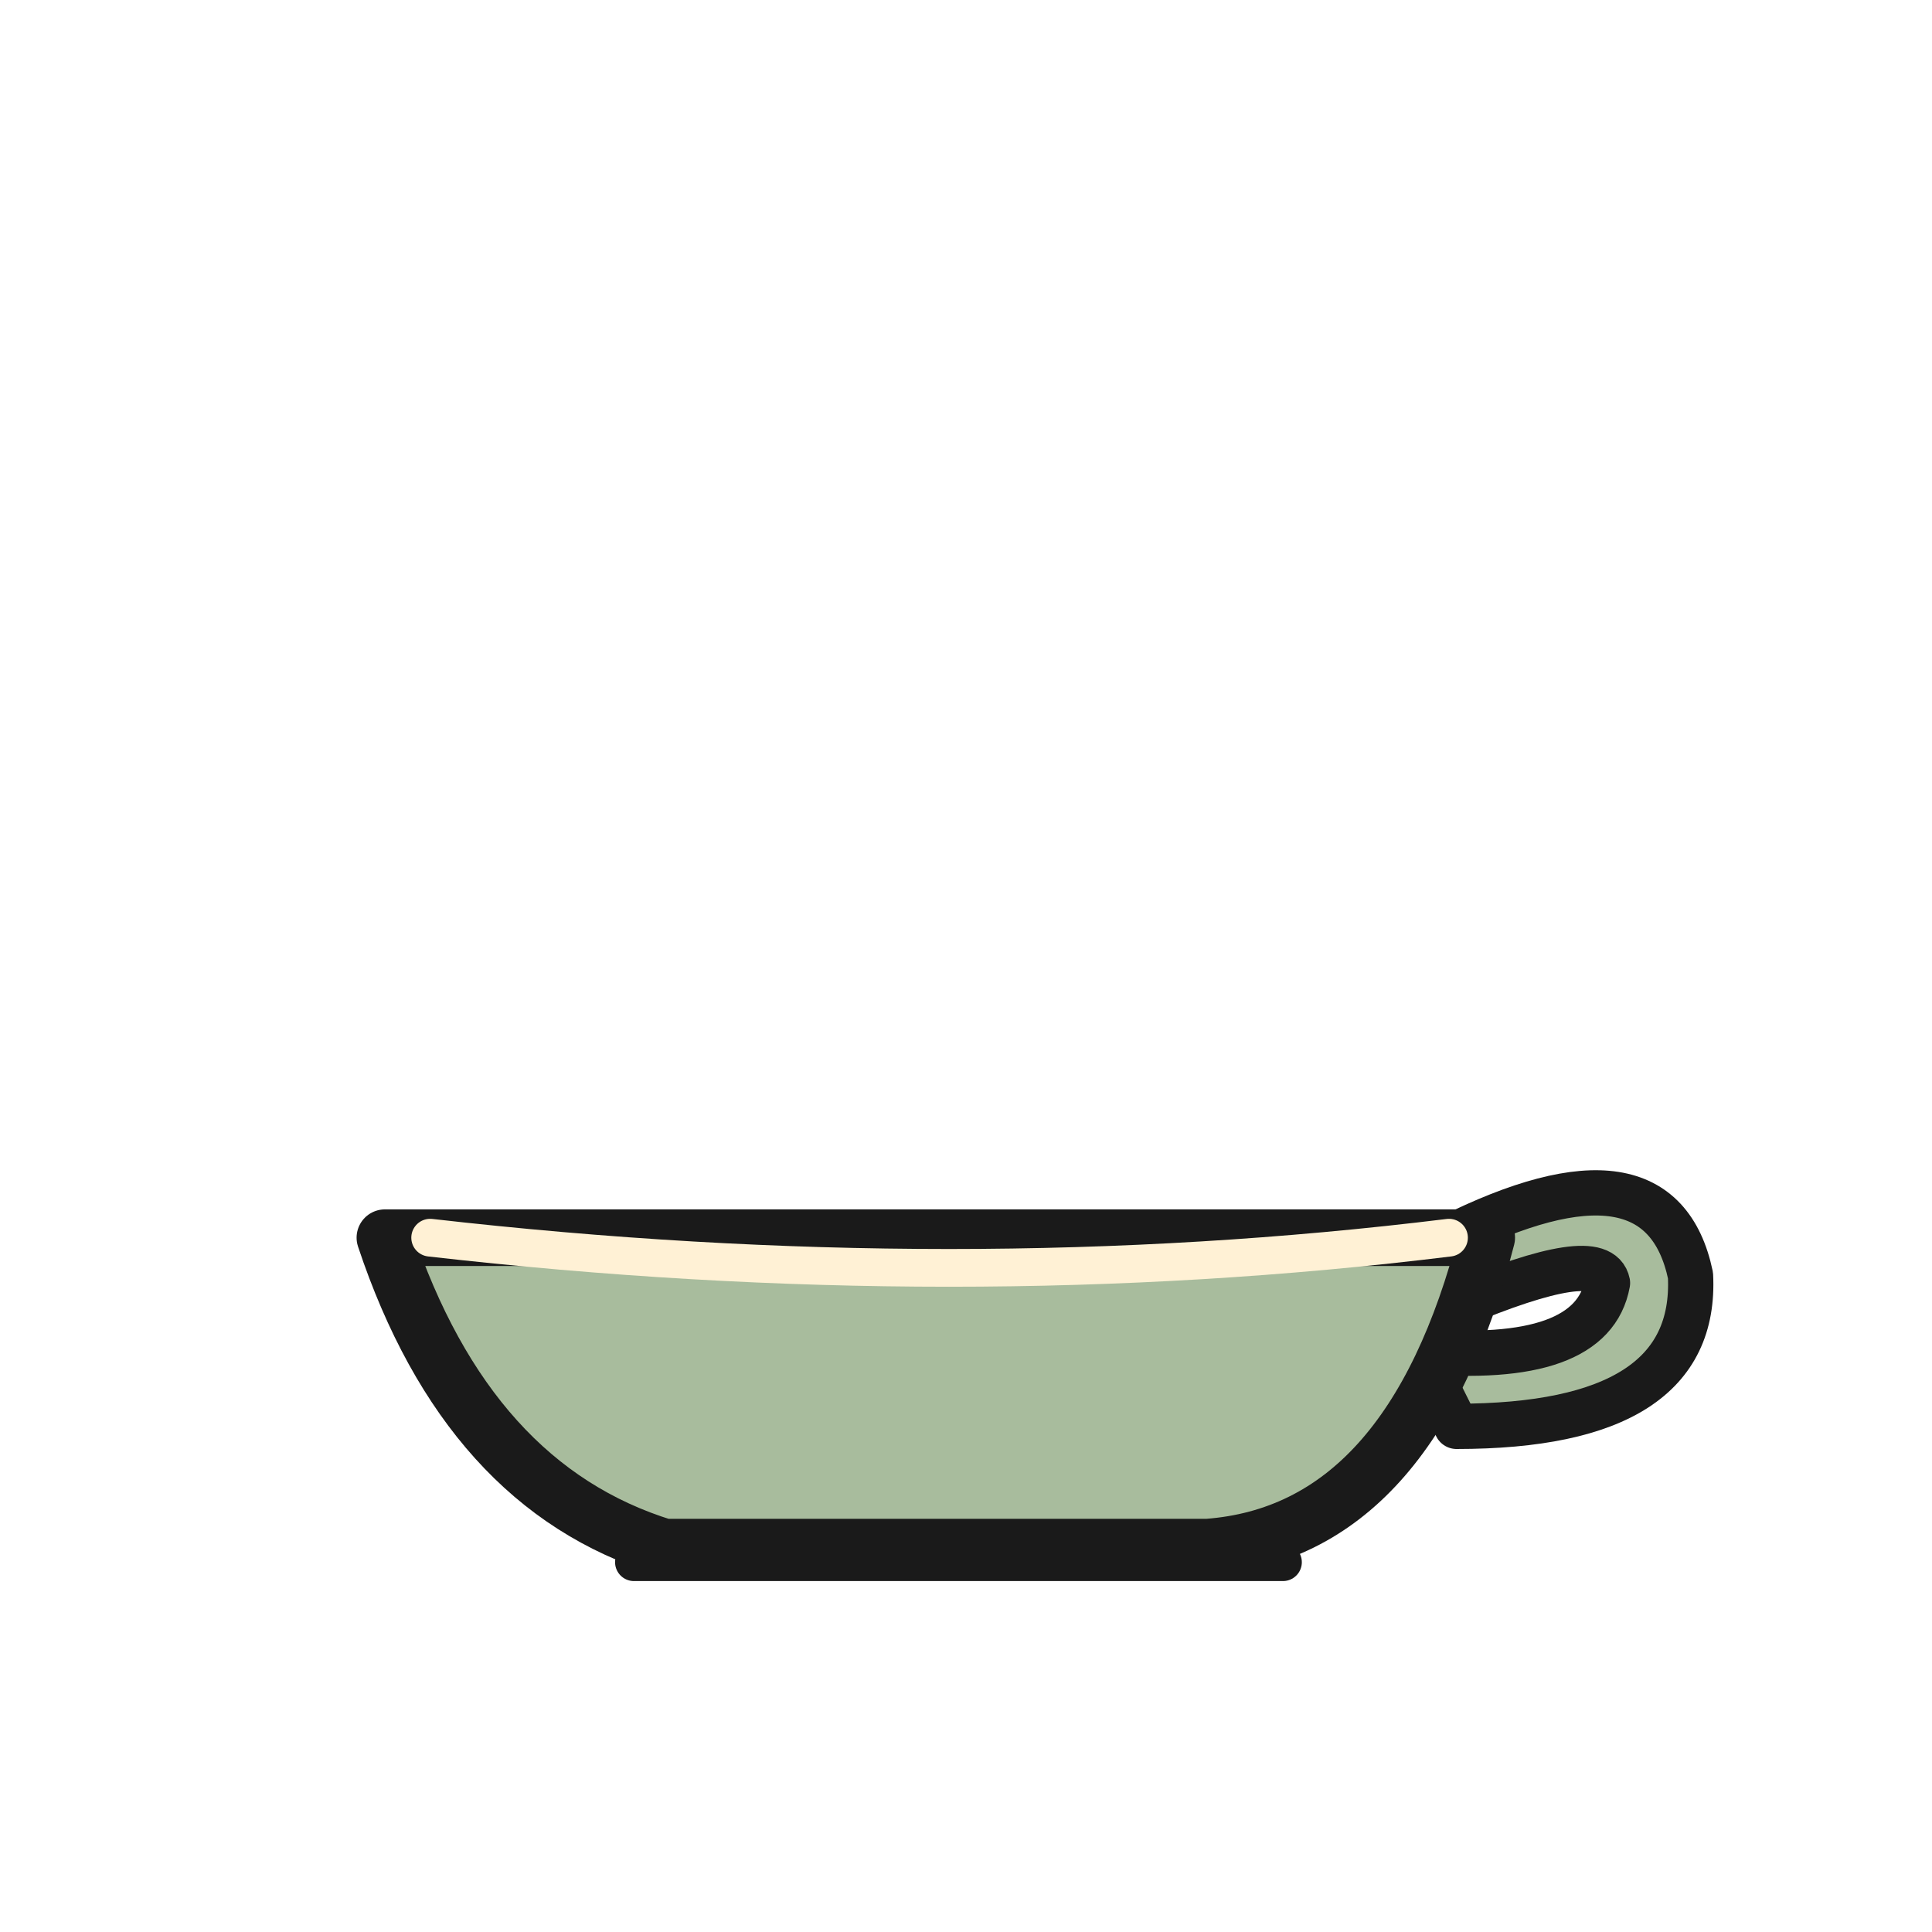
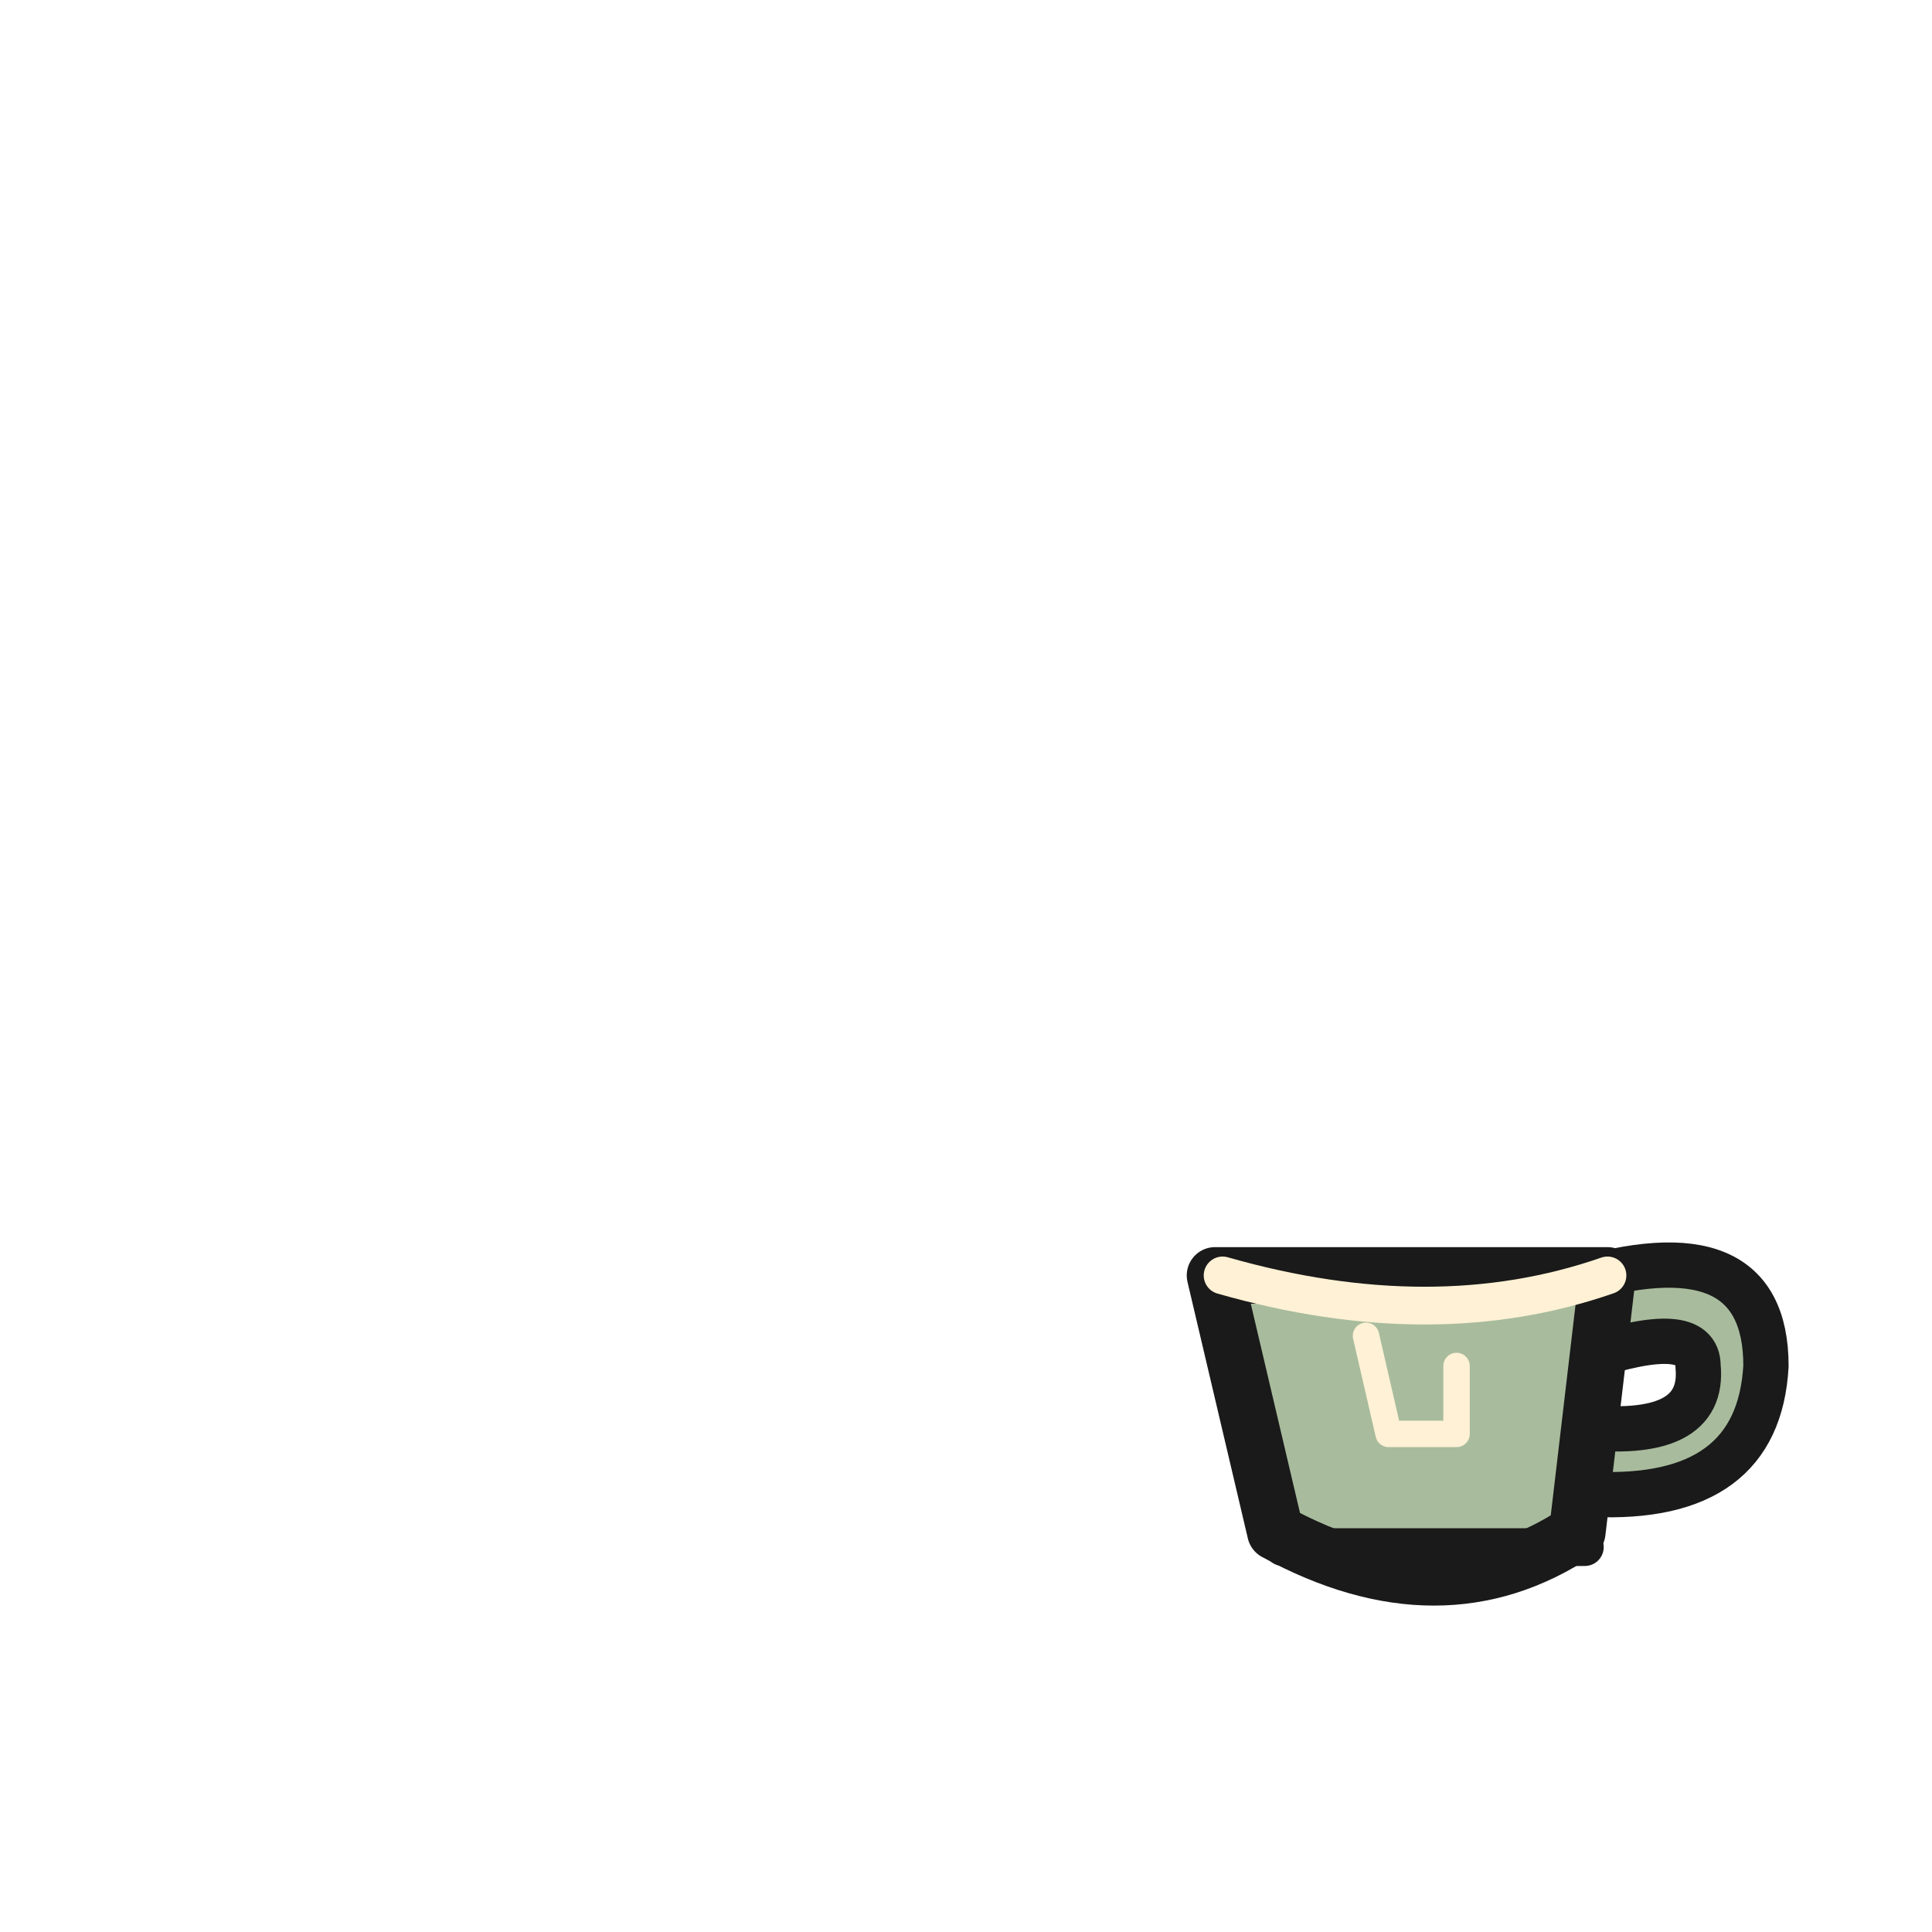
<svg xmlns="http://www.w3.org/2000/svg" width="256" height="256" viewBox="0 0 256 256">
-   <path d="M192 164 Q220 150 224 169 Q225 189 193 189 L188 179 Q211 181 213 170 Q212 165 193 173 Z" fill="#a8bc9d" stroke="#1a1a1a" stroke-width="6" stroke-linecap="round" stroke-linejoin="round" />
-   <path d="M51 164 L197 164 Q187 203 160 205 L88 205 Q62 197 51 164 Z" fill="#a8bc9d" stroke="#1a1a1a" stroke-width="7.5" stroke-linecap="round" stroke-linejoin="round" />
-   <path d="M57 164 Q127 172 192 164" fill="none" stroke="#fff1d5" stroke-width="5" stroke-linecap="round" stroke-linejoin="round" />
-   <path d="M84 207 L170 207" fill="none" stroke="#1a1a1a" stroke-width="5" stroke-linecap="round" stroke-linejoin="round" />
+   <path d="M208 170 Q234 162 234 181 Q233 199 211 198 L209 189 Q226 191 225 181 Q225 175 210 180 Z" fill="#a8bc9d" stroke="#1a1a1a" stroke-width="6" stroke-linecap="round" stroke-linejoin="round" />
+   <path d="M161 169 L213 169 L209 203 Q191 215 169 203 Z" fill="#a8bc9d" stroke="#1a1a1a" stroke-width="7.5" stroke-linecap="round" stroke-linejoin="round" />
+   <path d="M162 169 Q190 177 213 169" fill="none" stroke="#fff1d5" stroke-width="5" stroke-linecap="round" stroke-linejoin="round" />
+   <path d="M170 205 L210 205" fill="none" stroke="#1a1a1a" stroke-width="5" stroke-linecap="round" stroke-linejoin="round" />
+   <path d="M181 177 L184 190 L193 190 L193 181" fill="none" stroke="#fff1d5" stroke-width="3.5" stroke-linecap="round" stroke-linejoin="round" />
</svg>
